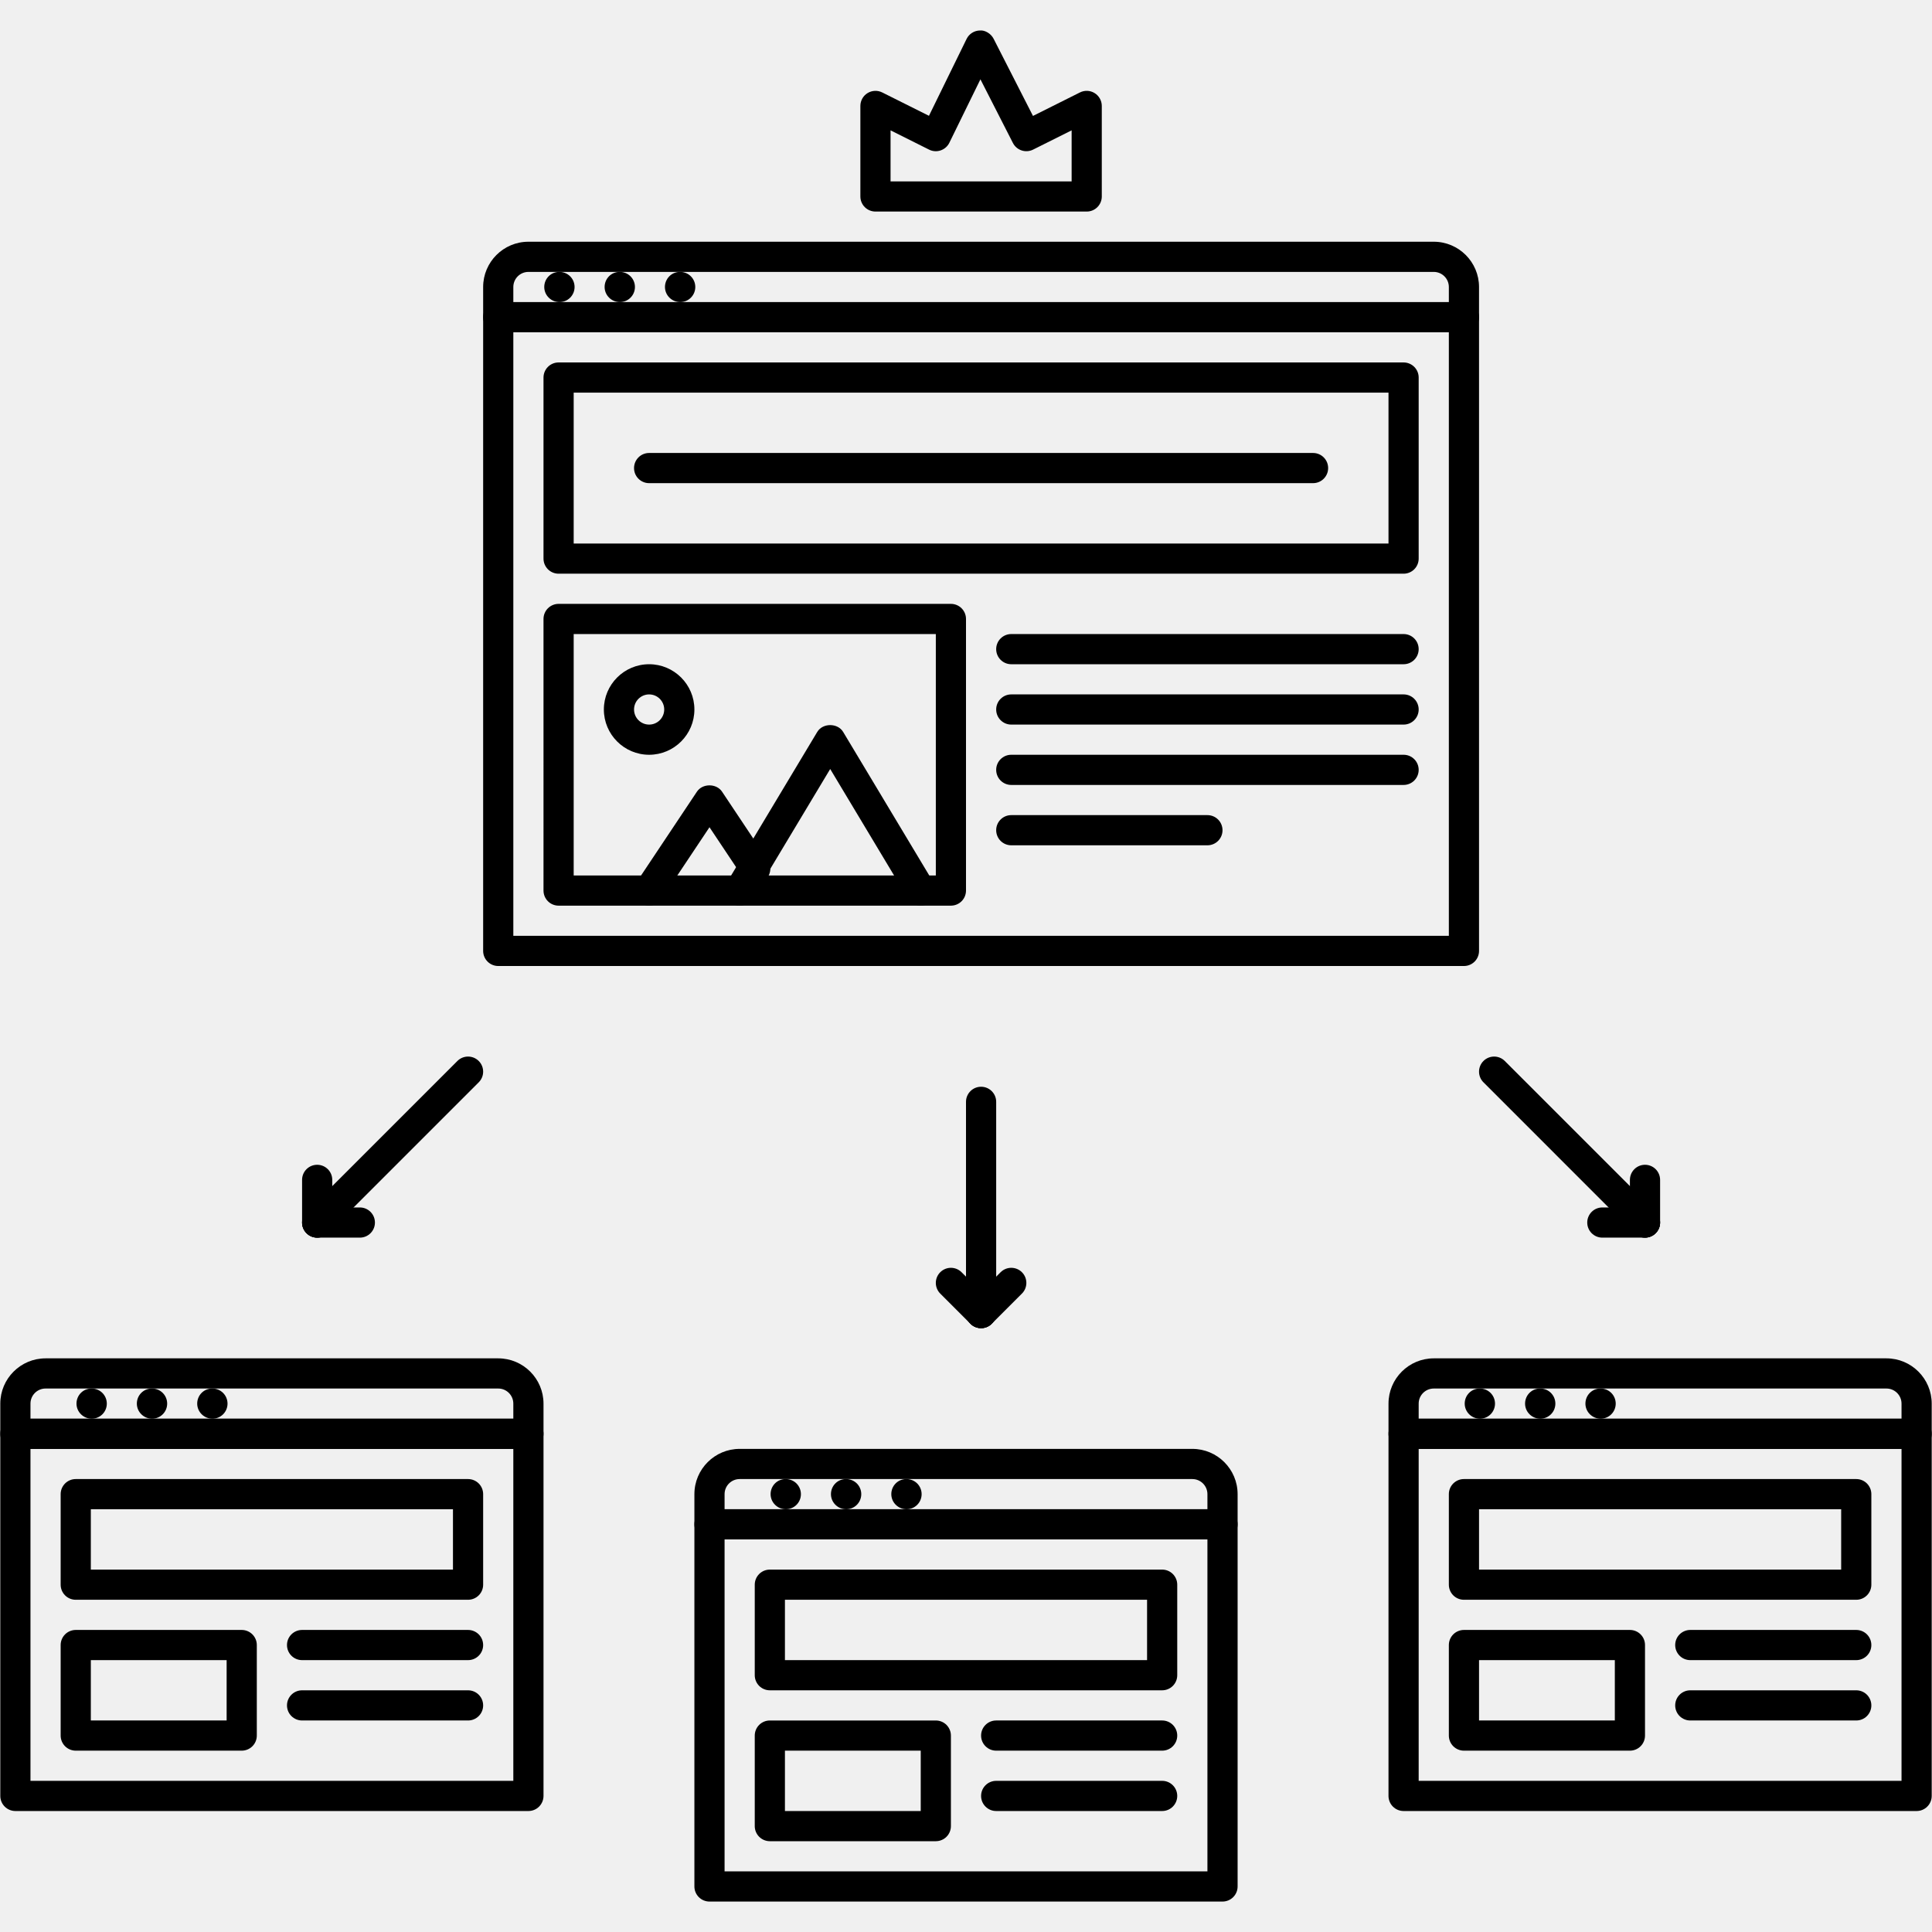
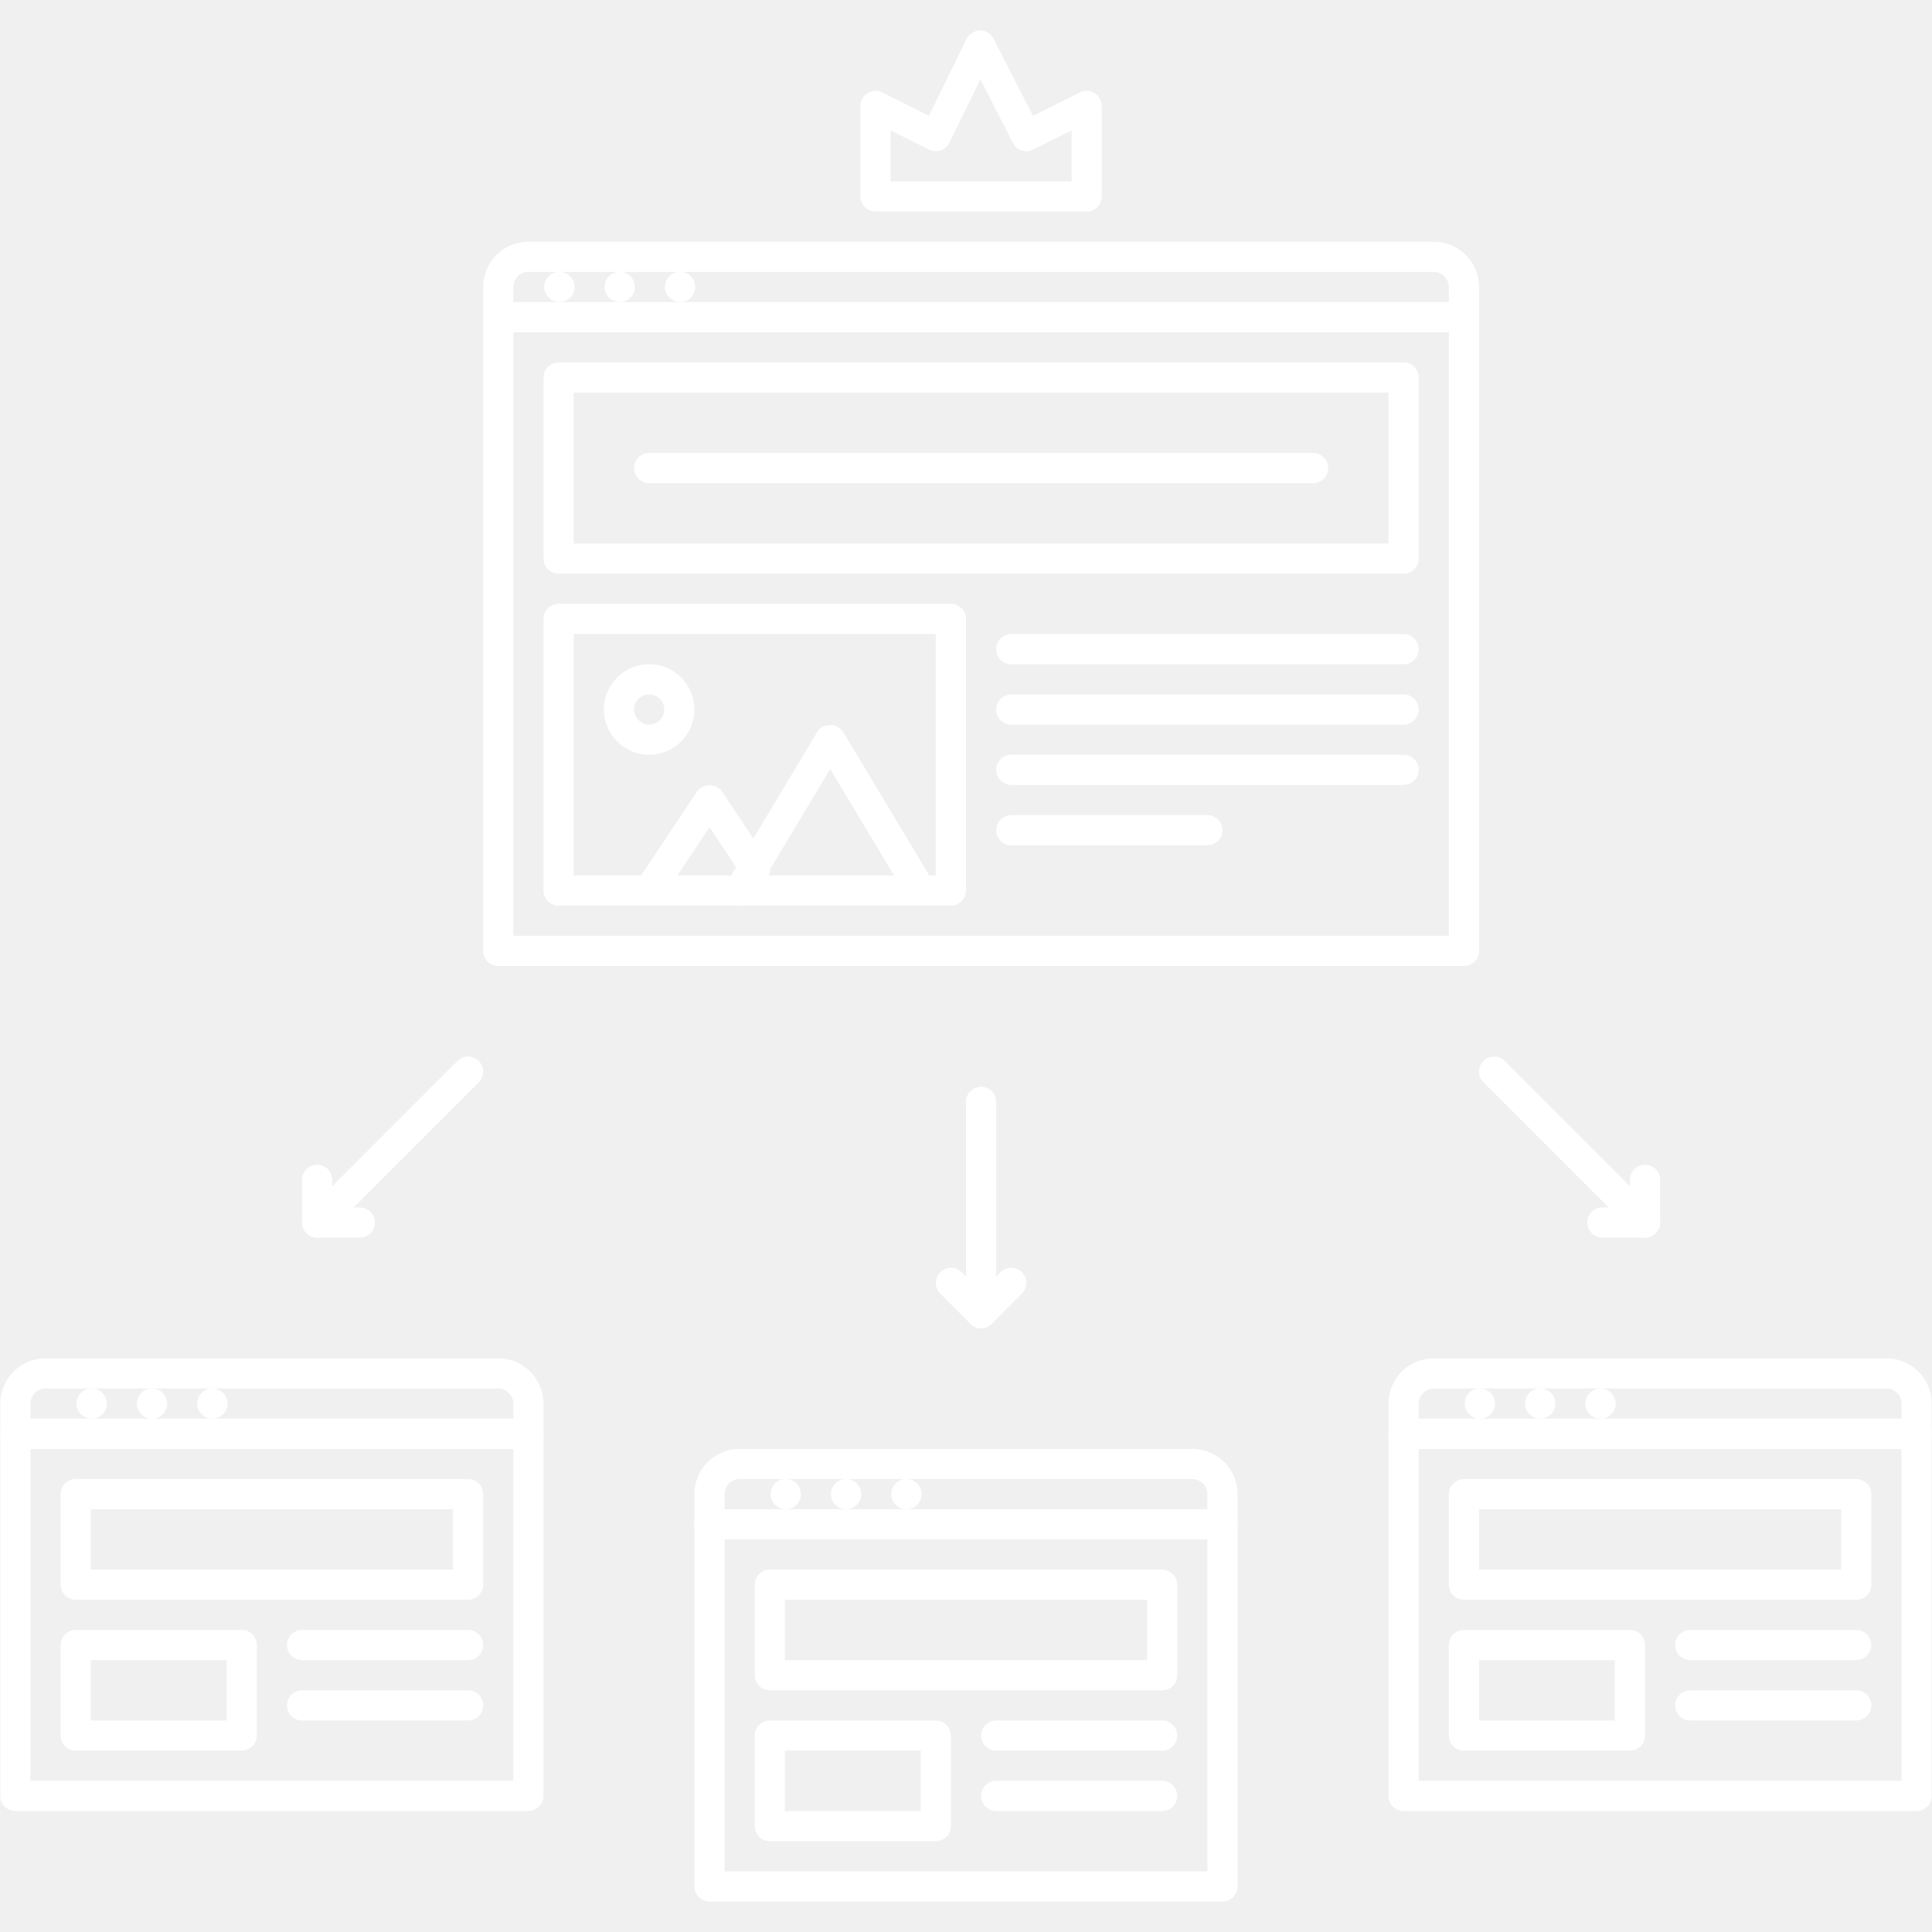
- <svg xmlns="http://www.w3.org/2000/svg" width="800px" height="800px" viewBox="0 0 1024 1024" fill="currentColor" stroke="none" sclass="icon" version="1.1">
+ <svg xmlns="http://www.w3.org/2000/svg" width="800px" height="800px" viewBox="0 0 1024 1024" fill="#FFFFFF" stroke="none" sclass="icon" version="1.1">
  <path d="M296.542 160.114c-4.414 0-8.076-3.576-8.076-7.998s3.498-7.998 7.918-7.998h0.156c4.42 0 7.998 3.576 7.998 7.998s-3.574 7.998-7.996 7.998zM328.532 160.114c-4.412 0-8.074-3.576-8.074-7.998s3.498-7.998 7.918-7.998h0.156c4.422 0 7.998 3.576 7.998 7.998s-3.576 7.998-7.998 7.998zM360.522 160.114c-4.412 0-8.076-3.576-8.076-7.998s3.5-7.998 7.918-7.998h0.156c4.422 0 7.998 3.576 7.998 7.998s-3.574 7.998-7.996 7.998z" />
  <path d="M775.918 176.11H264.076a7.994 7.994 0 0 1-7.998-7.998v-15.996c0-13.23 10.762-23.994 23.992-23.994h479.854c13.23 0 23.992 10.764 23.992 23.994v15.996a7.992 7.992 0 0 1-7.998 7.998z m-503.844-15.996h495.848v-7.998a8.008 8.008 0 0 0-7.996-7.998H280.072a8.004 8.004 0 0 0-7.998 7.998v7.998z" />
  <path d="M775.918 512.006H264.076a7.994 7.994 0 0 1-7.998-7.998V168.112a7.994 7.994 0 0 1 7.998-7.998h511.842c4.422 0 8 3.578 8 7.998v335.896a7.994 7.994 0 0 1-8 7.998z m-503.844-15.994h495.848V176.11H272.074v319.902z" />
  <path d="M743.93 304.072H296.066a7.994 7.994 0 0 1-7.998-7.998v-95.97a7.994 7.994 0 0 1 7.998-7.998h447.864a7.992 7.992 0 0 1 7.996 7.998v95.97a7.992 7.992 0 0 1-7.996 7.998z m-439.866-15.996h431.87V208.1H304.064v79.976z" />
  <path d="M695.946 256.084H344.052c-4.42 0-7.998-3.576-7.998-7.998s3.578-7.998 7.998-7.998h351.894c4.418 0 7.996 3.576 7.996 7.998s-3.578 7.998-7.996 7.998zM743.93 352.056H535.992c-4.418 0-7.996-3.576-7.996-7.998s3.578-7.998 7.996-7.998h207.938c4.422 0 7.996 3.576 7.996 7.998s-3.574 7.998-7.996 7.998zM743.93 384.046H535.992c-4.418 0-7.996-3.576-7.996-7.998s3.578-7.998 7.996-7.998h207.938c4.422 0 7.996 3.576 7.996 7.998s-3.574 7.998-7.996 7.998zM743.93 416.036H535.992c-4.418 0-7.996-3.576-7.996-7.998s3.578-7.998 7.996-7.998h207.938c4.422 0 7.996 3.576 7.996 7.998s-3.574 7.998-7.996 7.998zM639.96 448.026h-103.968a7.992 7.992 0 0 1-7.996-7.998 7.994 7.994 0 0 1 7.996-7.998h103.968a7.992 7.992 0 0 1 7.996 7.998 7.988 7.988 0 0 1-7.996 7.998zM504.002 480.016H296.066a7.994 7.994 0 0 1-7.998-7.998v-143.956a7.994 7.994 0 0 1 7.998-7.998h207.936a7.994 7.994 0 0 1 7.998 7.998v143.956a7.994 7.994 0 0 1-7.998 7.998z m-199.938-15.994h191.942v-127.96h-191.942v127.96z" />
  <path d="M488.014 480.016a7.988 7.988 0 0 1-6.864-3.88l-41.128-68.55-41.128 68.55a7.992 7.992 0 0 1-10.972 2.74 7.996 7.996 0 0 1-2.742-10.972l47.986-79.976c2.89-4.812 10.824-4.812 13.714 0l47.984 79.976a7.996 7.996 0 0 1-6.85 12.112z" />
  <path d="M344.044 480.016a7.988 7.988 0 0 1-4.428-1.344 7.988 7.988 0 0 1-2.218-11.09l31.99-47.986c2.968-4.452 10.34-4.452 13.308 0l24.25 36.364a7.992 7.992 0 0 1-2.218 11.09 8.008 8.008 0 0 1-11.09-2.218l-17.596-26.382-25.336 38.004a7.988 7.988 0 0 1-6.662 3.562z" />
  <path d="M344.052 400.042c-13.23 0-23.992-10.764-23.992-23.994s10.762-23.994 23.992-23.994 23.992 10.762 23.992 23.994c0 13.23-10.762 23.994-23.992 23.994z m0-31.99c-4.412 0-7.998 3.584-7.998 7.998s3.586 7.998 7.998 7.998 7.998-3.584 7.998-7.998-3.586-7.998-7.998-7.998z" />
  <path d="M48.618 751.942c-4.412 0-8.076-3.576-8.076-7.996 0-4.422 3.5-7.998 7.918-7.998h0.156a7.992 7.992 0 0 1 7.998 7.998 7.988 7.988 0 0 1-7.996 7.996zM80.608 751.942c-4.412 0-8.076-3.576-8.076-7.996 0-4.422 3.5-7.998 7.918-7.998h0.156a7.994 7.994 0 0 1 7.998 7.998 7.988 7.988 0 0 1-7.996 7.996zM112.598 751.942c-4.412 0-8.076-3.576-8.076-7.996 0-4.422 3.5-7.998 7.918-7.998h0.156a7.994 7.994 0 0 1 7.998 7.998 7.988 7.988 0 0 1-7.996 7.996z" />
  <path d="M280.072 767.938H8.156a7.994 7.994 0 0 1-7.998-7.998v-15.994c0-13.23 10.762-23.992 23.992-23.992h239.926c13.23 0 23.994 10.762 23.994 23.992v15.994a7.994 7.994 0 0 1-7.998 7.998z m-263.92-15.996h255.92v-7.996a7.996 7.996 0 0 0-7.998-7.998H24.15a8 8 0 0 0-7.998 7.998v7.996z" />
  <path d="M280.072 959.878H8.156a7.994 7.994 0 0 1-7.998-7.998v-191.94a7.994 7.994 0 0 1 7.998-7.998h271.916a7.994 7.994 0 0 1 7.998 7.998v191.942a7.994 7.994 0 0 1-7.998 7.996z m-263.92-15.996h255.92v-175.946H16.152v175.946z" />
  <path d="M248.082 847.912H40.146a7.992 7.992 0 0 1-7.998-7.998v-47.984a7.994 7.994 0 0 1 7.998-7.998h207.936a7.994 7.994 0 0 1 7.998 7.998v47.984a7.994 7.994 0 0 1-7.998 7.998z m-199.94-15.994h191.94v-31.99h-191.94v31.99zM128.118 927.888H40.146a7.994 7.994 0 0 1-7.998-7.998v-47.984a7.992 7.992 0 0 1 7.998-7.998h87.972a7.994 7.994 0 0 1 7.998 7.998v47.984a7.994 7.994 0 0 1-7.998 7.998z m-79.976-15.996H120.12v-31.99H48.142v31.99zM248.082 879.902H160.108a7.992 7.992 0 0 1-7.998-7.996 7.994 7.994 0 0 1 7.998-7.998h87.972a7.994 7.994 0 0 1 7.998 7.998 7.99 7.99 0 0 1-7.996 7.996z" />
  <path d="M248.082 911.892H160.108a7.994 7.994 0 0 1-7.998-7.998 7.992 7.992 0 0 1 7.998-7.996h87.972a7.992 7.992 0 0 1 7.998 7.996 7.992 7.992 0 0 1-7.996 7.998z" />
  <path d="M784.386 751.942c-4.406 0-8.062-3.576-8.062-7.996 0-4.422 3.5-7.998 7.906-7.998h0.156a7.982 7.982 0 0 1 7.996 7.998 7.982 7.982 0 0 1-7.996 7.996zM816.376 751.942c-4.402 0-8.058-3.576-8.058-7.996 0-4.422 3.5-7.998 7.902-7.998h0.156c4.438 0 8 3.576 8 7.998a7.984 7.984 0 0 1-8 7.996zM848.368 751.942c-4.406 0-8.062-3.576-8.062-7.996 0-4.422 3.5-7.998 7.906-7.998h0.156a7.982 7.982 0 0 1 7.996 7.998 7.984 7.984 0 0 1-7.996 7.996z" />
  <path d="M1015.848 767.938H743.93a7.992 7.992 0 0 1-7.996-7.998v-15.994c0-13.23 10.762-23.992 23.992-23.992h239.926c13.23 0 23.992 10.762 23.992 23.992v15.994a7.994 7.994 0 0 1-7.996 7.998z m-263.922-15.996h255.922v-7.996a8.002 8.002 0 0 0-7.996-7.998H759.926c-4.406 0-8 3.576-8 7.998v7.996z" />
  <path d="M1015.848 959.878H743.93a7.992 7.992 0 0 1-7.996-7.998v-191.94a7.992 7.992 0 0 1 7.996-7.998h271.918a7.994 7.994 0 0 1 7.996 7.998v191.942a7.994 7.994 0 0 1-7.996 7.996z m-263.922-15.996h255.922v-175.946H751.926v175.946z" />
  <path d="M983.856 847.912H775.918a7.992 7.992 0 0 1-7.996-7.998v-47.984a7.994 7.994 0 0 1 7.996-7.998h207.938a7.992 7.992 0 0 1 7.996 7.998v47.984a7.99 7.99 0 0 1-7.996 7.998z m-199.938-15.994h191.942v-31.99h-191.942v31.99zM863.89 927.888h-87.972a7.994 7.994 0 0 1-7.996-7.998v-47.984a7.992 7.992 0 0 1 7.996-7.998h87.972c4.422 0 8 3.576 8 7.998v47.984a7.994 7.994 0 0 1-8 7.998z m-79.972-15.996h71.976v-31.99h-71.976v31.99zM983.856 879.902h-87.972a7.99 7.99 0 0 1-7.996-7.996 7.99 7.99 0 0 1 7.996-7.998h87.972a7.99 7.99 0 0 1 7.996 7.998 7.99 7.99 0 0 1-7.996 7.996z" />
  <path d="M983.856 911.892h-87.972a7.99 7.99 0 0 1-7.996-7.998 7.99 7.99 0 0 1 7.996-7.996h87.972a7.99 7.99 0 0 1 7.996 7.996 7.99 7.99 0 0 1-7.996 7.998z" />
  <path d="M416.506 799.928c-4.414 0-8.076-3.576-8.076-7.998 0-4.42 3.498-7.998 7.918-7.998h0.156a7.994 7.994 0 0 1 7.998 7.998 7.992 7.992 0 0 1-7.996 7.998zM448.496 799.928c-4.414 0-8.076-3.576-8.076-7.998 0-4.42 3.498-7.998 7.918-7.998h0.156a7.994 7.994 0 0 1 7.998 7.998 7.99 7.99 0 0 1-7.996 7.998zM480.486 799.928c-4.414 0-8.076-3.576-8.076-7.998 0-4.42 3.498-7.998 7.918-7.998h0.156a7.994 7.994 0 0 1 7.998 7.998 7.988 7.988 0 0 1-7.996 7.998z" />
  <path d="M647.958 815.922H376.042a7.992 7.992 0 0 1-7.998-7.996v-15.996c0-13.23 10.762-23.992 23.994-23.992h239.928c13.23 0 23.992 10.762 23.992 23.992v15.996c0 4.42-3.58 7.996-8 7.996z m-263.918-15.994h255.92v-7.998a8.004 8.004 0 0 0-7.996-7.998H392.038a8 8 0 0 0-7.998 7.998v7.998z" />
  <path d="M647.958 1007.864H376.042a7.992 7.992 0 0 1-7.998-7.996v-191.942a7.994 7.994 0 0 1 7.998-7.998h271.916c4.422 0 8 3.576 8 7.998v191.942c0 4.42-3.58 7.996-8 7.996z m-263.918-15.994h255.92v-175.948H384.04v175.948z" />
  <path d="M615.968 895.898H408.032a7.994 7.994 0 0 1-7.998-7.998v-47.986a7.992 7.992 0 0 1 7.998-7.996h207.936a7.99 7.99 0 0 1 7.996 7.996v47.986a7.992 7.992 0 0 1-7.996 7.998z m-199.938-15.996h191.942v-31.99h-191.942v31.99zM496.004 975.874h-87.972a7.994 7.994 0 0 1-7.998-7.998v-47.984a7.994 7.994 0 0 1 7.998-7.998h87.972a7.994 7.994 0 0 1 7.998 7.998v47.984a7.994 7.994 0 0 1-7.998 7.998z m-79.974-15.996h71.976v-31.99h-71.976v31.99zM615.968 927.888h-87.972c-4.422 0-8-3.578-8-7.998s3.578-7.998 8-7.998h87.972c4.422 0 7.996 3.578 7.996 7.998s-3.574 7.998-7.996 7.998z" />
  <path d="M615.968 959.878h-87.972c-4.422 0-8-3.578-8-7.998s3.578-7.998 8-7.998h87.972c4.422 0 7.996 3.578 7.996 7.998s-3.574 7.998-7.996 7.998z" />
  <path d="M575.98 112.13h-111.966a7.994 7.994 0 0 1-7.998-7.998V56.148c0-2.774 1.438-5.35 3.796-6.802a8.018 8.018 0 0 1 7.778-0.352l24.774 12.386 19.946-40.738a8.004 8.004 0 0 1 7.124-4.482c2.644-0.25 5.808 1.664 7.184 4.358l20.882 40.926 24.898-12.45a7.964 7.964 0 0 1 7.782 0.352 7.994 7.994 0 0 1 3.792 6.802v47.984a7.986 7.986 0 0 1-7.992 7.998z m-103.968-15.996h95.972V69.088l-20.418 10.208a8.008 8.008 0 0 1-10.7-3.514l-17.222-33.74-16.462 33.614a8 8 0 0 1-4.624 4.062 7.91 7.91 0 0 1-6.138-0.422l-20.408-10.208v27.046z" />
  <path d="M519.996 703.958A7.994 7.994 0 0 1 512 695.96v-111.964a7.994 7.994 0 0 1 7.996-7.998c4.422 0 8 3.578 8 7.998v111.964a7.996 7.996 0 0 1-8 7.998z" />
  <path d="M519.996 703.958a7.994 7.994 0 0 1-5.652-13.652l15.996-15.996a7.996 7.996 0 1 1 11.308 11.31l-15.996 15.994a7.976 7.976 0 0 1-5.656 2.344z" />
  <path d="M519.996 703.958a7.974 7.974 0 0 1-5.652-2.344l-15.996-15.994a7.996 7.996 0 1 1 11.308-11.31l15.996 15.996a7.994 7.994 0 0 1-5.656 13.652z" />
  <path d="M168.106 655.972a7.994 7.994 0 0 1-5.654-13.652l79.976-79.976a7.994 7.994 0 0 1 11.308 0 7.994 7.994 0 0 1 0 11.308L173.76 653.628a7.964 7.964 0 0 1-5.654 2.344z" />
  <path d="M190.724 655.972H168.106c-4.42 0-7.998-3.578-7.998-7.998s3.576-7.998 7.998-7.998h22.618c4.42 0 7.998 3.578 7.998 7.998s-3.578 7.998-7.998 7.998z" />
  <path d="M168.106 655.972a7.994 7.994 0 0 1-7.998-7.998v-22.62c0-4.42 3.576-7.996 7.998-7.996s7.998 3.576 7.998 7.996v22.62a7.996 7.996 0 0 1-7.998 7.998z" />
  <path d="M871.89 655.972a7.976 7.976 0 0 1-5.656-2.344l-79.972-79.976a7.994 7.994 0 0 1 0-11.308 7.994 7.994 0 0 1 11.308 0l79.972 79.976a7.994 7.994 0 0 1 0 11.308 7.948 7.948 0 0 1-5.652 2.344z" />
  <path d="M871.89 655.972h-22.618c-4.422 0-8-3.578-8-7.998s3.578-7.998 8-7.998h22.618c4.418 0 7.996 3.578 7.996 7.998s-3.578 7.998-7.996 7.998z" />
  <path d="M871.89 655.972c-4.422 0-8-3.578-8-7.998v-22.62a7.994 7.994 0 0 1 8-7.996 7.992 7.992 0 0 1 7.996 7.996v22.62a7.994 7.994 0 0 1-7.996 7.998z" />
</svg>
